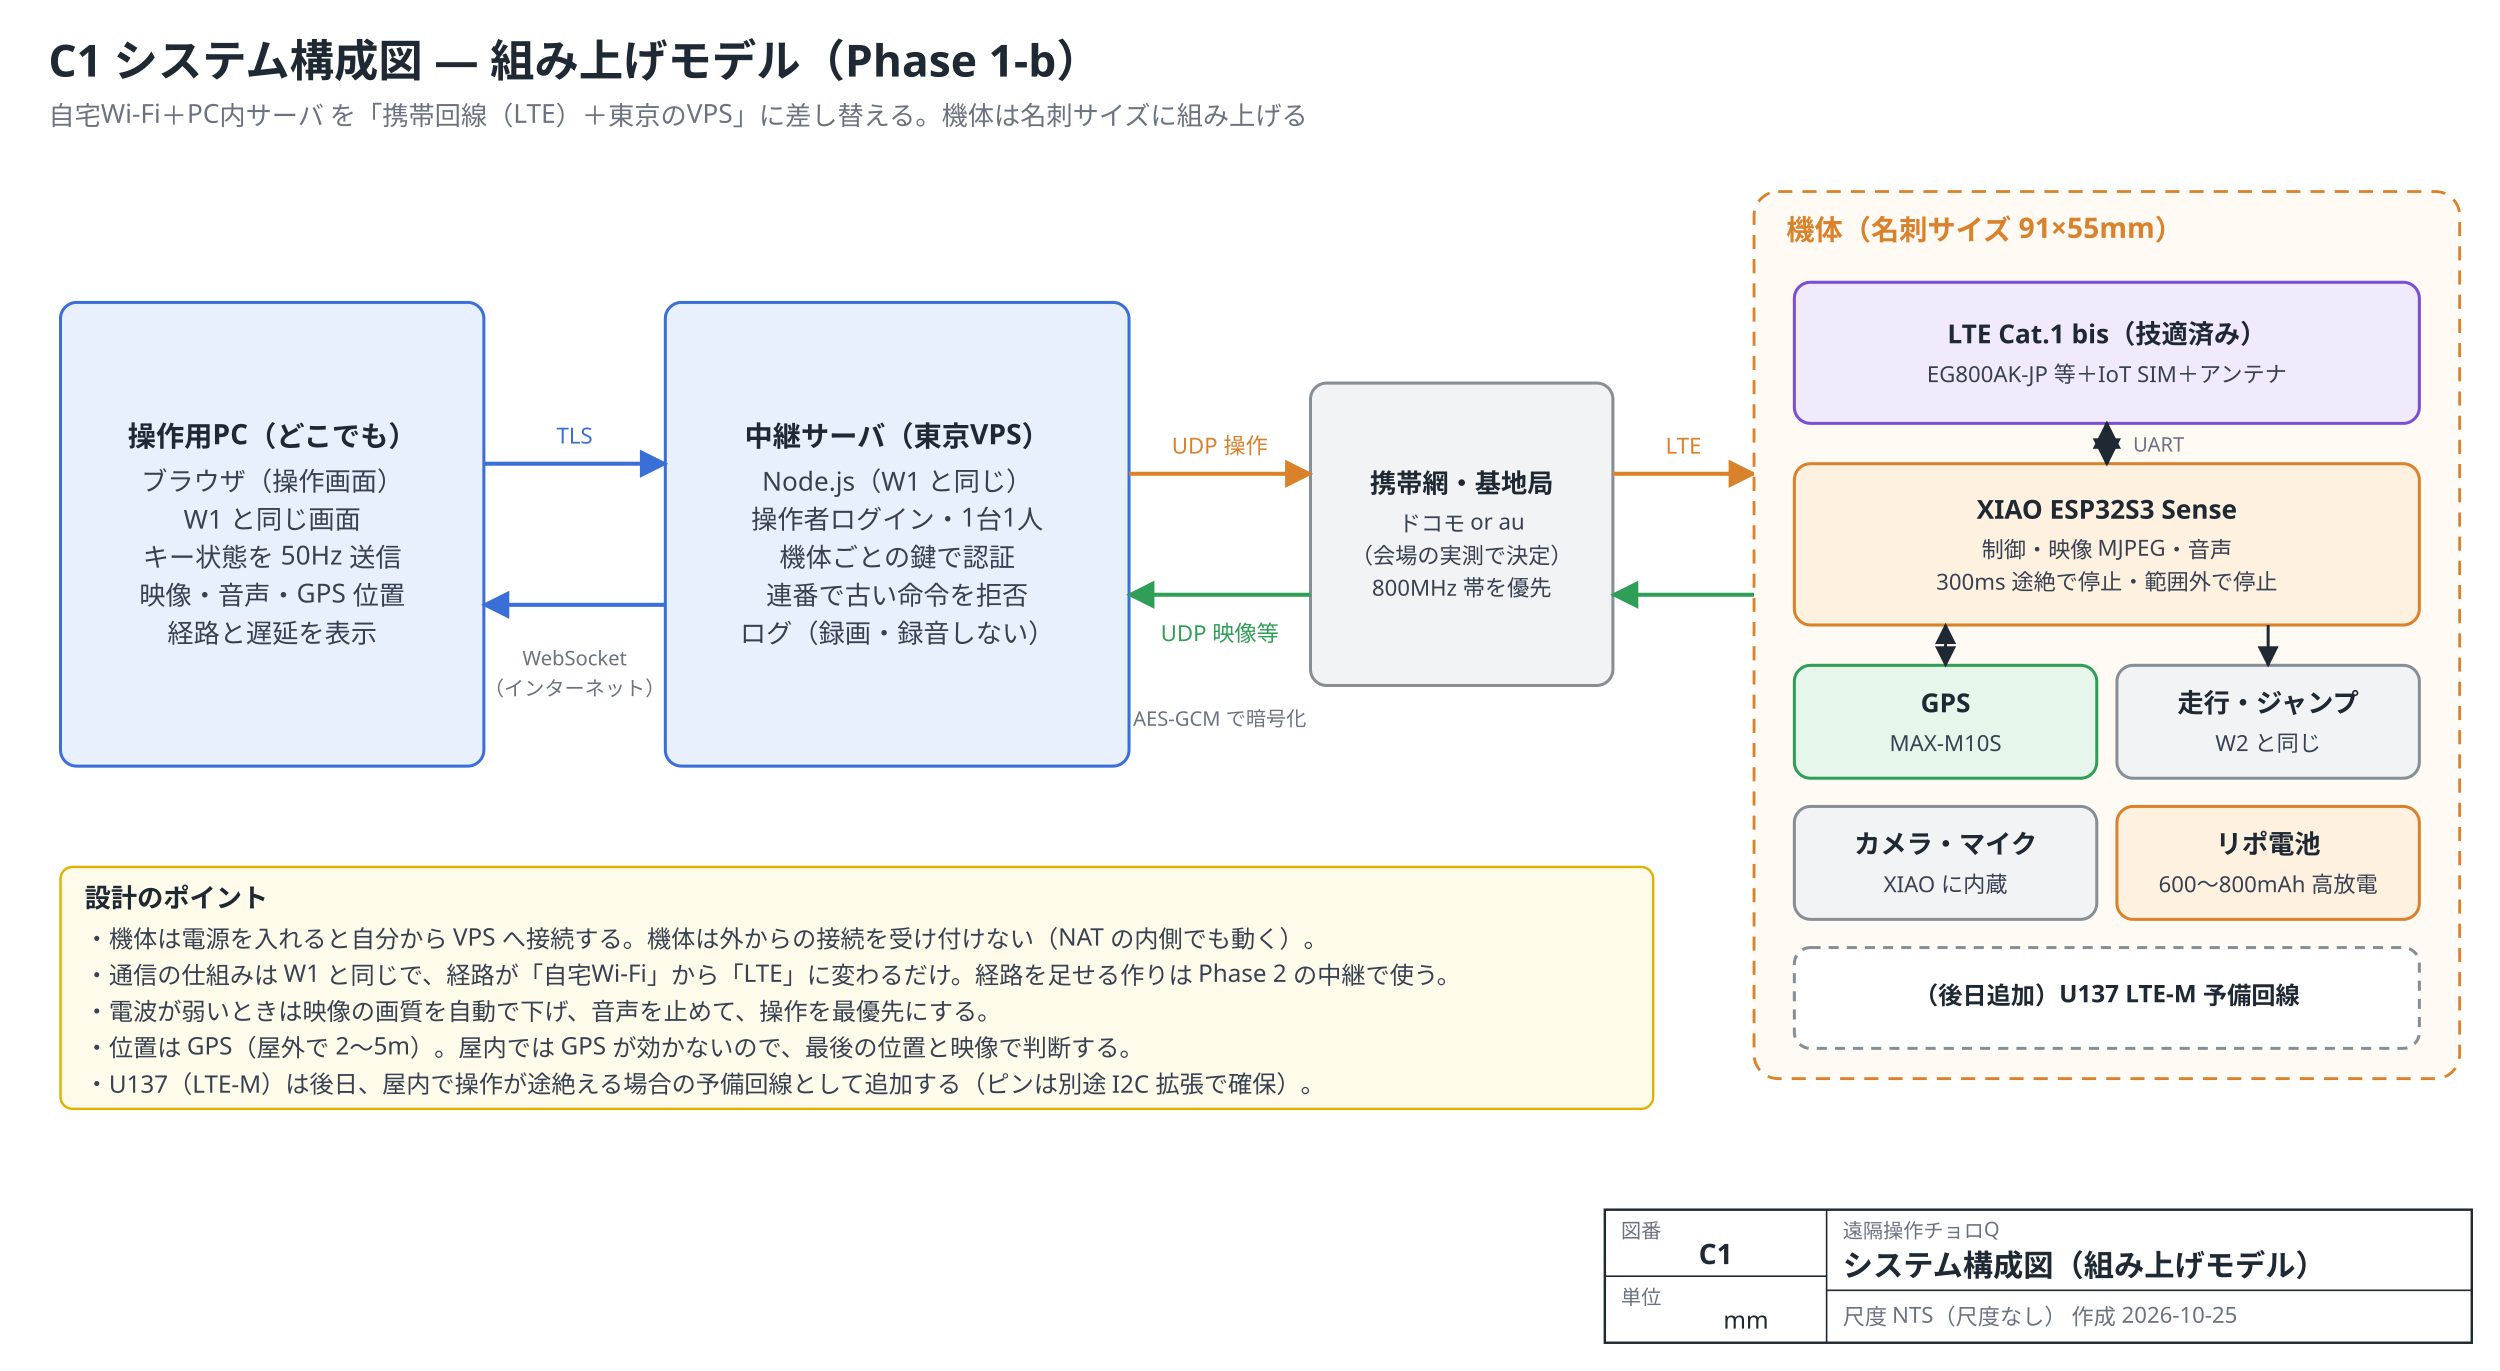
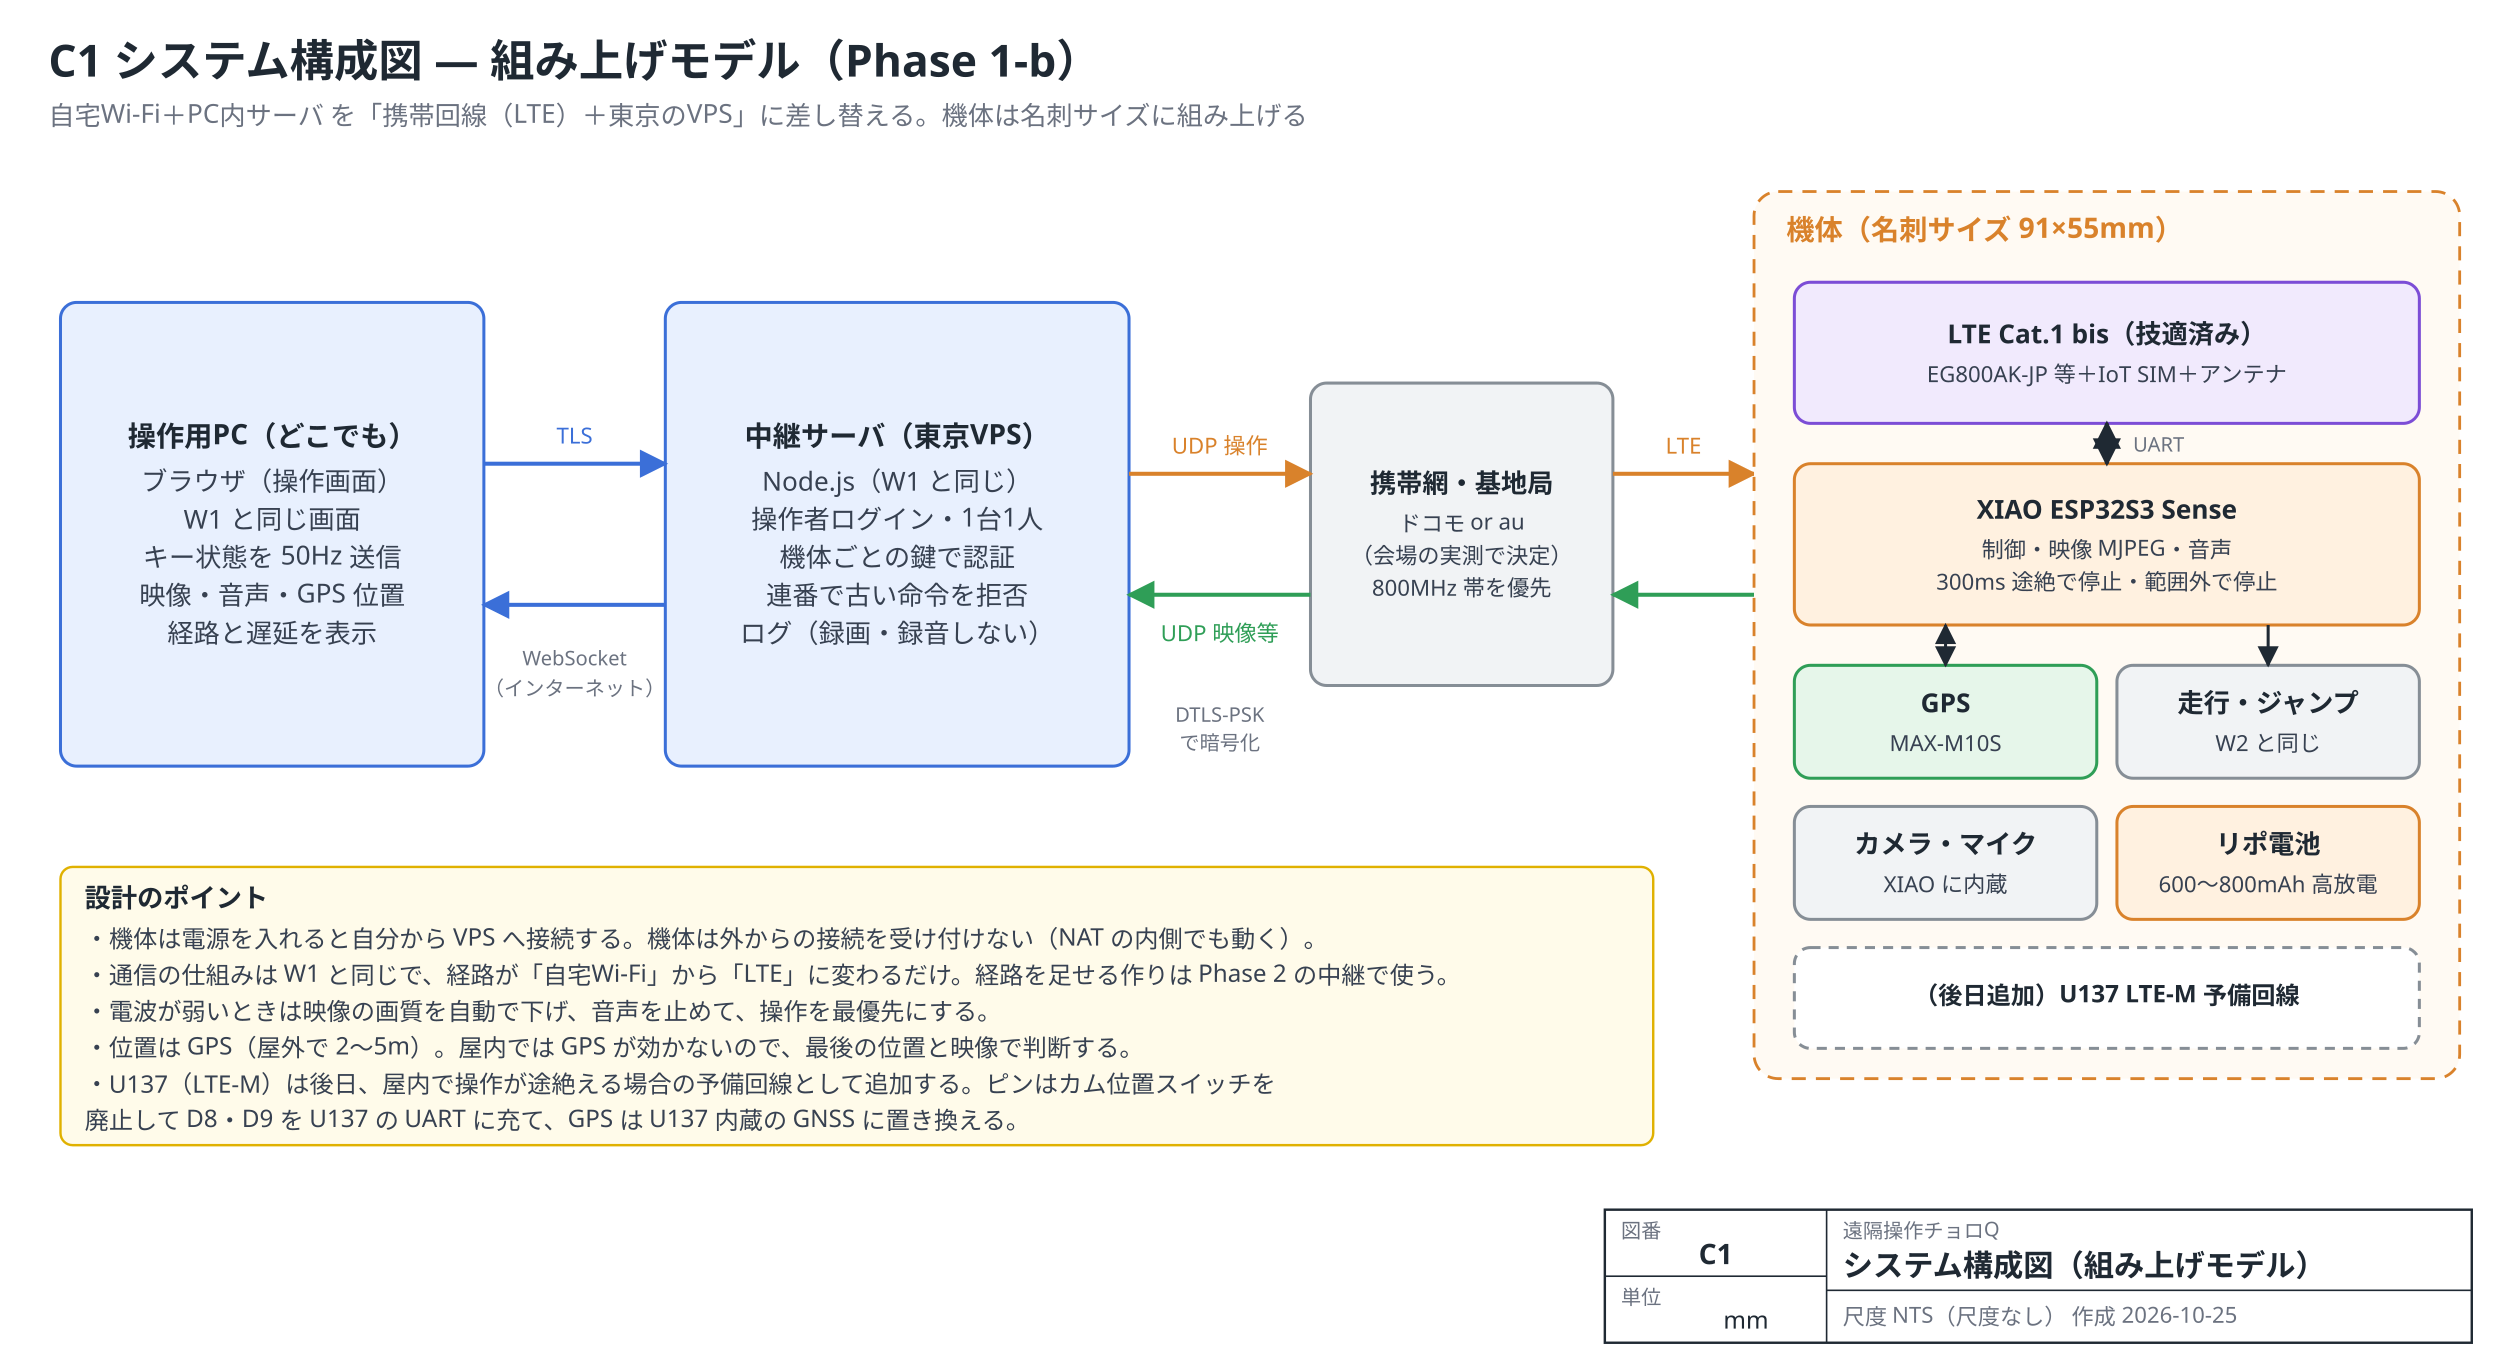
<svg xmlns="http://www.w3.org/2000/svg" width="1240" height="680" viewBox="0 0 1240 680" font-family="'Hiragino Sans','Hiragino Kaku Gothic ProN',sans-serif">
  <rect width="100%" height="100%" fill="#ffffff" />
  <defs>
    <marker id="arr" viewBox="0 0 10 10" refX="9" refY="5" markerWidth="7" markerHeight="7" orient="auto-start-reverse">
      <path d="M0,0 L10,5 L0,10 z" fill="#1f2933" />
    </marker>
    <marker id="arrb" viewBox="0 0 10 10" refX="9" refY="5" markerWidth="7" markerHeight="7" orient="auto-start-reverse">
      <path d="M0,0 L10,5 L0,10 z" fill="#3b6fd8" />
    </marker>
    <marker id="arro" viewBox="0 0 10 10" refX="9" refY="5" markerWidth="7" markerHeight="7" orient="auto-start-reverse">
      <path d="M0,0 L10,5 L0,10 z" fill="#d9822b" />
    </marker>
    <marker id="arrg" viewBox="0 0 10 10" refX="9" refY="5" markerWidth="7" markerHeight="7" orient="auto-start-reverse">
      <path d="M0,0 L10,5 L0,10 z" fill="#2f9e57" />
    </marker>
    <marker id="arrr" viewBox="0 0 10 10" refX="9" refY="5" markerWidth="7" markerHeight="7" orient="auto-start-reverse">
      <path d="M0,0 L10,5 L0,10 z" fill="#d64545" />
    </marker>
    <marker id="dim" viewBox="0 0 10 10" refX="10" refY="5" markerWidth="6" markerHeight="6" orient="auto-start-reverse">
      <path d="M0,1 L10,5 L0,9 z" fill="#6b7280" />
    </marker>
    <pattern id="hatch" width="6" height="6" patternUnits="userSpaceOnUse" patternTransform="rotate(45)">
      <line x1="0" y1="0" x2="0" y2="6" stroke="#868e96" stroke-width="1" />
    </pattern>
  </defs>
  <text x="24" y="38" font-size="22" text-anchor="start" font-weight="bold" fill="#1f2933">C1  システム構成図 ― 組み上げモデル（Phase 1-b）</text>
  <text x="24" y="62" font-size="13" text-anchor="start" font-weight="normal" fill="#6b7280">自宅Wi-Fi＋PC内サーバ を「携帯回線（LTE）＋東京のVPS」に差し替える。機体は名刺サイズに組み上げる</text>
  <rect x="30" y="150" width="210" height="230" rx="8" fill="#e8f0fe" stroke="#3b6fd8" stroke-width="1.5" fill-opacity="1" />
  <text x="135.0" y="221.375" font-size="14" text-anchor="middle" font-weight="bold" fill="#1f2933">操作用PC（どこでも）</text>
  <text x="135.0" y="243.375" font-size="13" text-anchor="middle" font-weight="normal" fill="#374151">ブラウザ（操作画面）</text>
  <text x="135.0" y="262.225" font-size="13" text-anchor="middle" font-weight="normal" fill="#374151">W1 と同じ画面</text>
  <text x="135.0" y="281.075" font-size="13" text-anchor="middle" font-weight="normal" fill="#374151">キー状態を 50Hz 送信</text>
  <text x="135.0" y="299.925" font-size="13" text-anchor="middle" font-weight="normal" fill="#374151">映像・音声・GPS 位置</text>
  <text x="135.0" y="318.775" font-size="13" text-anchor="middle" font-weight="normal" fill="#374151">経路と遅延を表示</text>
  <rect x="330" y="150" width="230" height="230" rx="8" fill="#e8f0fe" stroke="#3b6fd8" stroke-width="1.5" fill-opacity="1" />
  <text x="445.0" y="221.375" font-size="14" text-anchor="middle" font-weight="bold" fill="#1f2933">中継サーバ（東京VPS）</text>
  <text x="445.0" y="243.375" font-size="13" text-anchor="middle" font-weight="normal" fill="#374151">Node.js（W1 と同じ）</text>
  <text x="445.0" y="262.225" font-size="13" text-anchor="middle" font-weight="normal" fill="#374151">操作者ログイン・1台1人</text>
  <text x="445.0" y="281.075" font-size="13" text-anchor="middle" font-weight="normal" fill="#374151">機体ごとの鍵で認証</text>
  <text x="445.0" y="299.925" font-size="13" text-anchor="middle" font-weight="normal" fill="#374151">連番で古い命令を拒否</text>
  <text x="445.0" y="318.775" font-size="13" text-anchor="middle" font-weight="normal" fill="#374151">ログ（録画・録音しない）</text>
  <line x1="240" y1="230" x2="330" y2="230" stroke="#3b6fd8" stroke-width="2" marker-end="url(#arrb)" />
  <line x1="330" y1="300" x2="240" y2="300" stroke="#3b6fd8" stroke-width="2" marker-end="url(#arrb)" />
  <rect x="271.1" y="209" width="27.8" height="15.4" rx="3" fill="#ffffff" fill-opacity="0.95" />
  <text x="285" y="220" font-size="11" text-anchor="middle" font-weight="normal" fill="#3b6fd8">TLS</text>
  <text x="285" y="330" font-size="10" text-anchor="middle" font-weight="normal" fill="#6b7280">WebSocket</text>
  <text x="285" y="345" font-size="10" text-anchor="middle" font-weight="normal" fill="#6b7280">（インターネット）</text>
  <rect x="650" y="190" width="150" height="150" rx="8" fill="#f1f3f5" stroke="#868e96" stroke-width="1.5" fill-opacity="1" />
  <text x="725.0" y="244.325" font-size="13" text-anchor="middle" font-weight="bold" fill="#1f2933">携帯網・基地局</text>
  <text x="725.0" y="263.575" font-size="11" text-anchor="middle" font-weight="normal" fill="#374151">ドコモ or au</text>
  <text x="725.0" y="279.525" font-size="11" text-anchor="middle" font-weight="normal" fill="#374151">（会場の実測で決定）</text>
  <text x="725.0" y="295.475" font-size="11" text-anchor="middle" font-weight="normal" fill="#374151">800MHz 帯を優先</text>
  <line x1="560" y1="235" x2="650" y2="235" stroke="#d9822b" stroke-width="2" marker-end="url(#arro)" />
  <line x1="650" y1="295" x2="560" y2="295" stroke="#2f9e57" stroke-width="2" marker-end="url(#arrg)" />
  <rect x="576.8" y="214" width="56.4" height="15.4" rx="3" fill="#ffffff" fill-opacity="0.95" />
  <text x="605" y="225" font-size="11" text-anchor="middle" font-weight="normal" fill="#d9822b">UDP 操作</text>
  <rect x="571.3" y="307" width="67.4" height="15.4" rx="3" fill="#ffffff" fill-opacity="0.95" />
  <text x="605" y="318" font-size="11" text-anchor="middle" font-weight="normal" fill="#2f9e57">UDP 映像等</text>
-   <text x="605" y="360" font-size="10" text-anchor="middle" font-weight="normal" fill="#6b7280">AES-GCM で暗号化</text>
+   <text x="605" y="358" font-size="10" text-anchor="middle" font-weight="normal" fill="#6b7280">DTLS-PSK</text>
+   <text x="605" y="372" font-size="10" text-anchor="middle" font-weight="normal" fill="#6b7280">で暗号化</text>
  <line x1="800" y1="235" x2="870" y2="235" stroke="#d9822b" stroke-width="2" marker-end="url(#arro)" />
  <line x1="870" y1="295" x2="800" y2="295" stroke="#2f9e57" stroke-width="2" marker-end="url(#arrg)" />
  <rect x="821.1" y="214" width="27.8" height="15.4" rx="3" fill="#ffffff" fill-opacity="0.95" />
  <text x="835" y="225" font-size="11" text-anchor="middle" font-weight="normal" fill="#d9822b">LTE</text>
  <rect x="870" y="95" width="350" height="440" rx="12" fill="#fffaf3" stroke="#d9822b" stroke-width="1.4" stroke-dasharray="7 5" fill-opacity="1" />
  <text x="886" y="119" font-size="14" text-anchor="start" font-weight="bold" fill="#d9822b">機体（名刺サイズ 91×55mm）</text>
  <rect x="890" y="140" width="310" height="70" rx="8" fill="#f1eafd" stroke="#7c4dd6" stroke-width="1.5" fill-opacity="1" />
  <text x="1045.0" y="170.275" font-size="13" text-anchor="middle" font-weight="bold" fill="#1f2933">LTE Cat.1 bis（技適済み）</text>
  <text x="1045.0" y="189.525" font-size="11" text-anchor="middle" font-weight="normal" fill="#374151">EG800AK-JP 等＋IoT SIM＋アンテナ</text>
  <rect x="890" y="230" width="310" height="80" rx="8" fill="#fff1e0" stroke="#d9822b" stroke-width="1.5" fill-opacity="1" />
  <text x="1045.0" y="257.3" font-size="13" text-anchor="middle" font-weight="bold" fill="#1f2933">XIAO ESP32S3 Sense</text>
  <text x="1045.0" y="276.55" font-size="11" text-anchor="middle" font-weight="normal" fill="#374151">制御・映像 MJPEG・音声</text>
  <text x="1045.0" y="292.5" font-size="11" text-anchor="middle" font-weight="normal" fill="#374151">300ms 途絶で停止・範囲外で停止</text>
  <line x1="1045" y1="210" x2="1045" y2="230" stroke="#1f2933" stroke-width="2" marker-end="url(#arr)" marker-start="url(#arr)" />
  <text x="1058" y="224" font-size="10" text-anchor="start" font-weight="normal" fill="#6b7280">UART</text>
  <rect x="890" y="330" width="150" height="56" rx="8" fill="#e6f6ea" stroke="#2f9e57" stroke-width="1.5" fill-opacity="1" />
  <text x="965.0" y="353.275" font-size="13" text-anchor="middle" font-weight="bold" fill="#1f2933">GPS</text>
  <text x="965.0" y="372.525" font-size="11" text-anchor="middle" font-weight="normal" fill="#374151">MAX-M10S</text>
  <rect x="1050" y="330" width="150" height="56" rx="8" fill="#f1f3f5" stroke="#868e96" stroke-width="1.5" fill-opacity="1" />
  <text x="1125.0" y="353.275" font-size="13" text-anchor="middle" font-weight="bold" fill="#1f2933">走行・ジャンプ</text>
  <text x="1125.0" y="372.525" font-size="11" text-anchor="middle" font-weight="normal" fill="#374151">W2 と同じ</text>
  <rect x="890" y="400" width="150" height="56" rx="8" fill="#f1f3f5" stroke="#868e96" stroke-width="1.5" fill-opacity="1" />
  <text x="965.0" y="423.275" font-size="13" text-anchor="middle" font-weight="bold" fill="#1f2933">カメラ・マイク</text>
  <text x="965.0" y="442.525" font-size="11" text-anchor="middle" font-weight="normal" fill="#374151">XIAO に内蔵</text>
  <rect x="1050" y="400" width="150" height="56" rx="8" fill="#fff1e0" stroke="#d9822b" stroke-width="1.5" fill-opacity="1" />
  <text x="1125.0" y="423.275" font-size="13" text-anchor="middle" font-weight="bold" fill="#1f2933">リポ電池</text>
  <text x="1125.0" y="442.525" font-size="11" text-anchor="middle" font-weight="normal" fill="#374151">600〜800mAh 高放電</text>
  <rect x="890" y="470" width="310" height="50" rx="8" fill="#ffffff" stroke="#868e96" stroke-width="1.5" stroke-dasharray="5 4" fill-opacity="1" />
  <text x="1045.0" y="498.0" font-size="12" text-anchor="middle" font-weight="bold" fill="#1f2933">（後日追加）U137 LTE-M 予備回線</text>
  <line x1="965" y1="310" x2="965" y2="330" stroke="#1f2933" stroke-width="1.5" marker-end="url(#arr)" marker-start="url(#arr)" />
  <line x1="1125" y1="310" x2="1125" y2="330" stroke="#1f2933" stroke-width="1.5" marker-end="url(#arr)" />
-   <rect x="30" y="430" width="790" height="120.0" rx="6" fill="#fffbea" stroke="#e0b100" stroke-width="1.2" fill-opacity="1" />
+   <rect x="30" y="430" width="790" height="138.0" rx="6" fill="#fffbea" stroke="#e0b100" stroke-width="1.2" fill-opacity="1" />
  <text x="42" y="450" font-size="13" text-anchor="start" font-weight="bold" fill="#1f2933">設計のポイント</text>
  <text x="42" y="470.0" font-size="12" text-anchor="start" font-weight="normal" fill="#374151">・機体は電源を入れると自分から VPS へ接続する。機体は外からの接続を受け付けない（NAT の内側でも動く）。</text>
  <text x="42" y="488.0" font-size="12" text-anchor="start" font-weight="normal" fill="#374151">・通信の仕組みは W1 と同じで、経路が「自宅Wi-Fi」から「LTE」に変わるだけ。経路を足せる作りは Phase 2 の中継で使う。</text>
  <text x="42" y="506.0" font-size="12" text-anchor="start" font-weight="normal" fill="#374151">・電波が弱いときは映像の画質を自動で下げ、音声を止めて、操作を最優先にする。</text>
  <text x="42" y="524.0" font-size="12" text-anchor="start" font-weight="normal" fill="#374151">・位置は GPS（屋外で 2〜5m）。屋内では GPS が効かないので、最後の位置と映像で判断する。</text>
-   <text x="42" y="542.0" font-size="12" text-anchor="start" font-weight="normal" fill="#374151">・U137（LTE-M）は後日、屋内で操作が途絶える場合の予備回線として追加する（ピンは別途 I2C 拡張で確保）。</text>
+   <text x="42" y="542.0" font-size="12" text-anchor="start" font-weight="normal" fill="#374151">・U137（LTE-M）は後日、屋内で操作が途絶える場合の予備回線として追加する。ピンはカム位置スイッチを</text>
+   <text x="42" y="560.0" font-size="12" text-anchor="start" font-weight="normal" fill="#374151">  廃止して D8・D9 を U137 の UART に充て、GPS は U137 内蔵の GNSS に置き換える。</text>
  <rect x="796" y="600" width="430" height="66" rx="0" fill="#fff" stroke="#1f2933" stroke-width="1.2" fill-opacity="1" />
  <line x1="906" y1="600" x2="906" y2="666" stroke="#1f2933" stroke-width="0.8" />
  <line x1="796" y1="633" x2="906" y2="633" stroke="#1f2933" stroke-width="0.8" />
  <line x1="906" y1="640" x2="1226" y2="640" stroke="#1f2933" stroke-width="0.8" />
  <text x="804" y="614" font-size="10" text-anchor="start" font-weight="normal" fill="#6b7280">図番</text>
  <text x="851" y="627" font-size="14" text-anchor="middle" font-weight="bold" fill="#1f2933">C1</text>
  <text x="804" y="647" font-size="10" text-anchor="start" font-weight="normal" fill="#6b7280">単位</text>
  <text x="866" y="659" font-size="12" text-anchor="middle" font-weight="normal" fill="#1f2933">mm</text>
  <text x="914" y="614" font-size="10" text-anchor="start" font-weight="normal" fill="#6b7280">遠隔操作チョロQ</text>
  <text x="914" y="633" font-size="15" text-anchor="start" font-weight="bold" fill="#1f2933">システム構成図（組み上げモデル）</text>
  <text x="914" y="657" font-size="11" text-anchor="start" font-weight="normal" fill="#6b7280">尺度 NTS（尺度なし）   作成 2026-10-25</text>
</svg>
